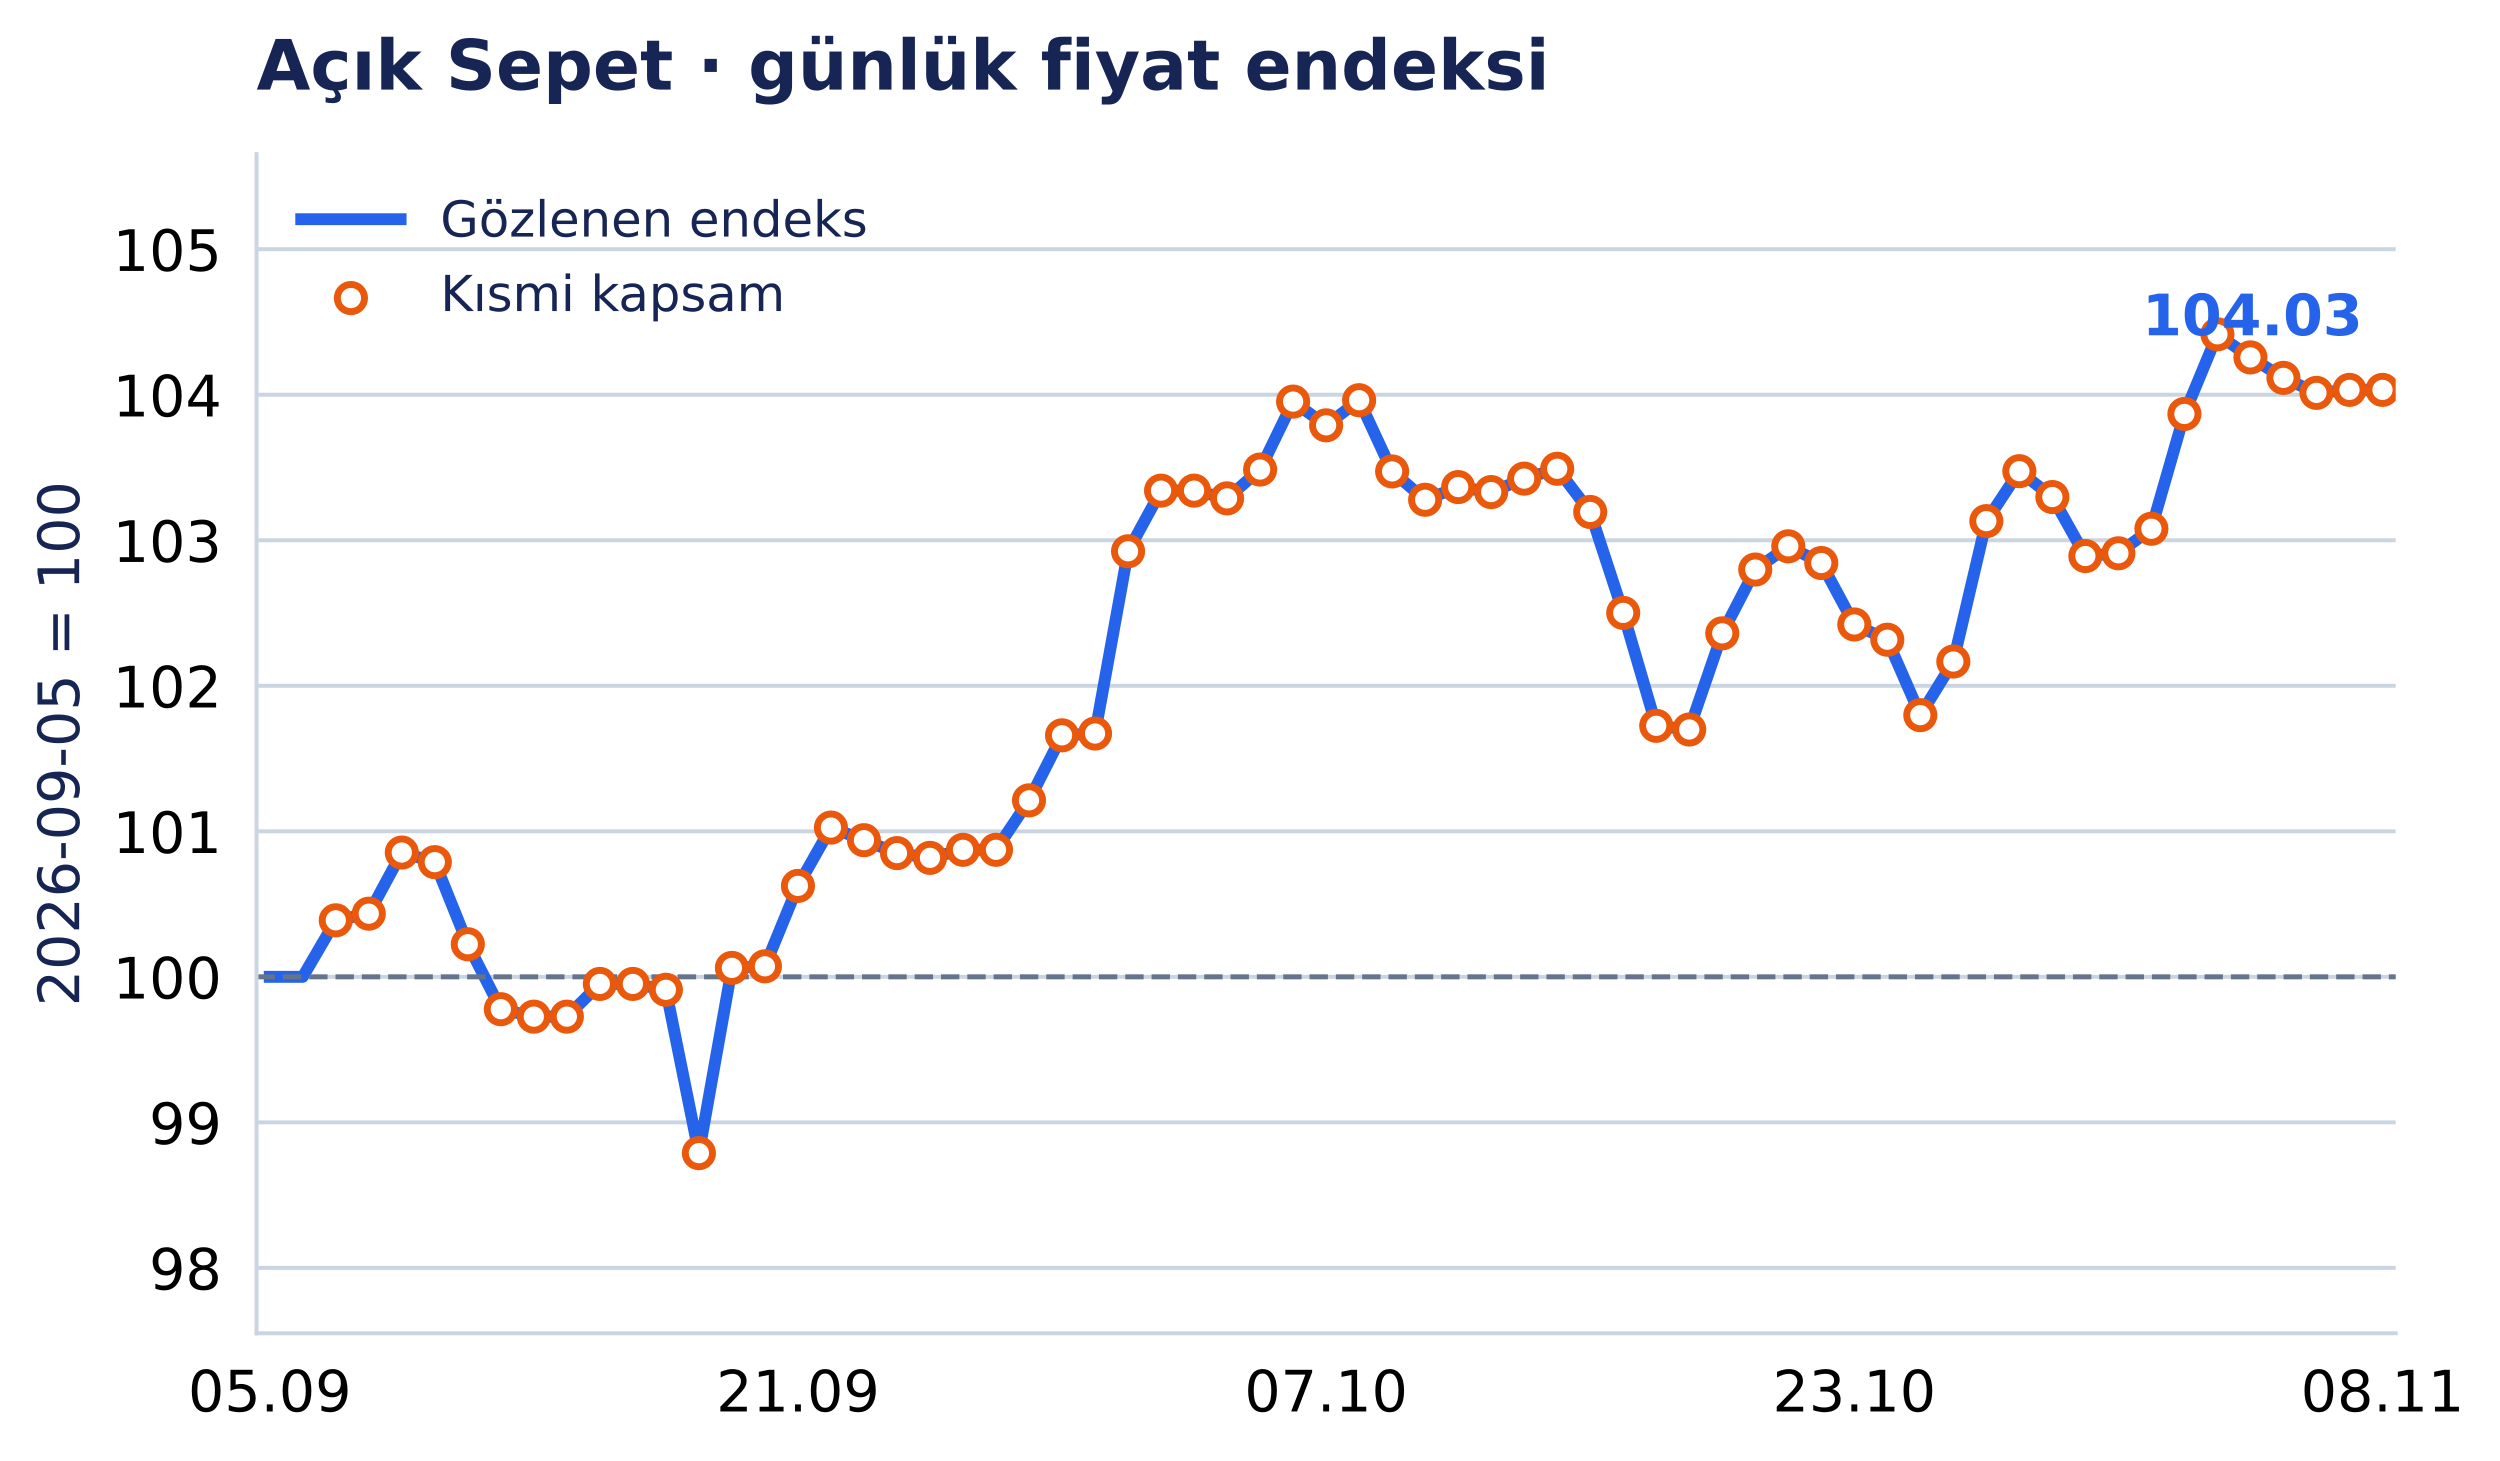
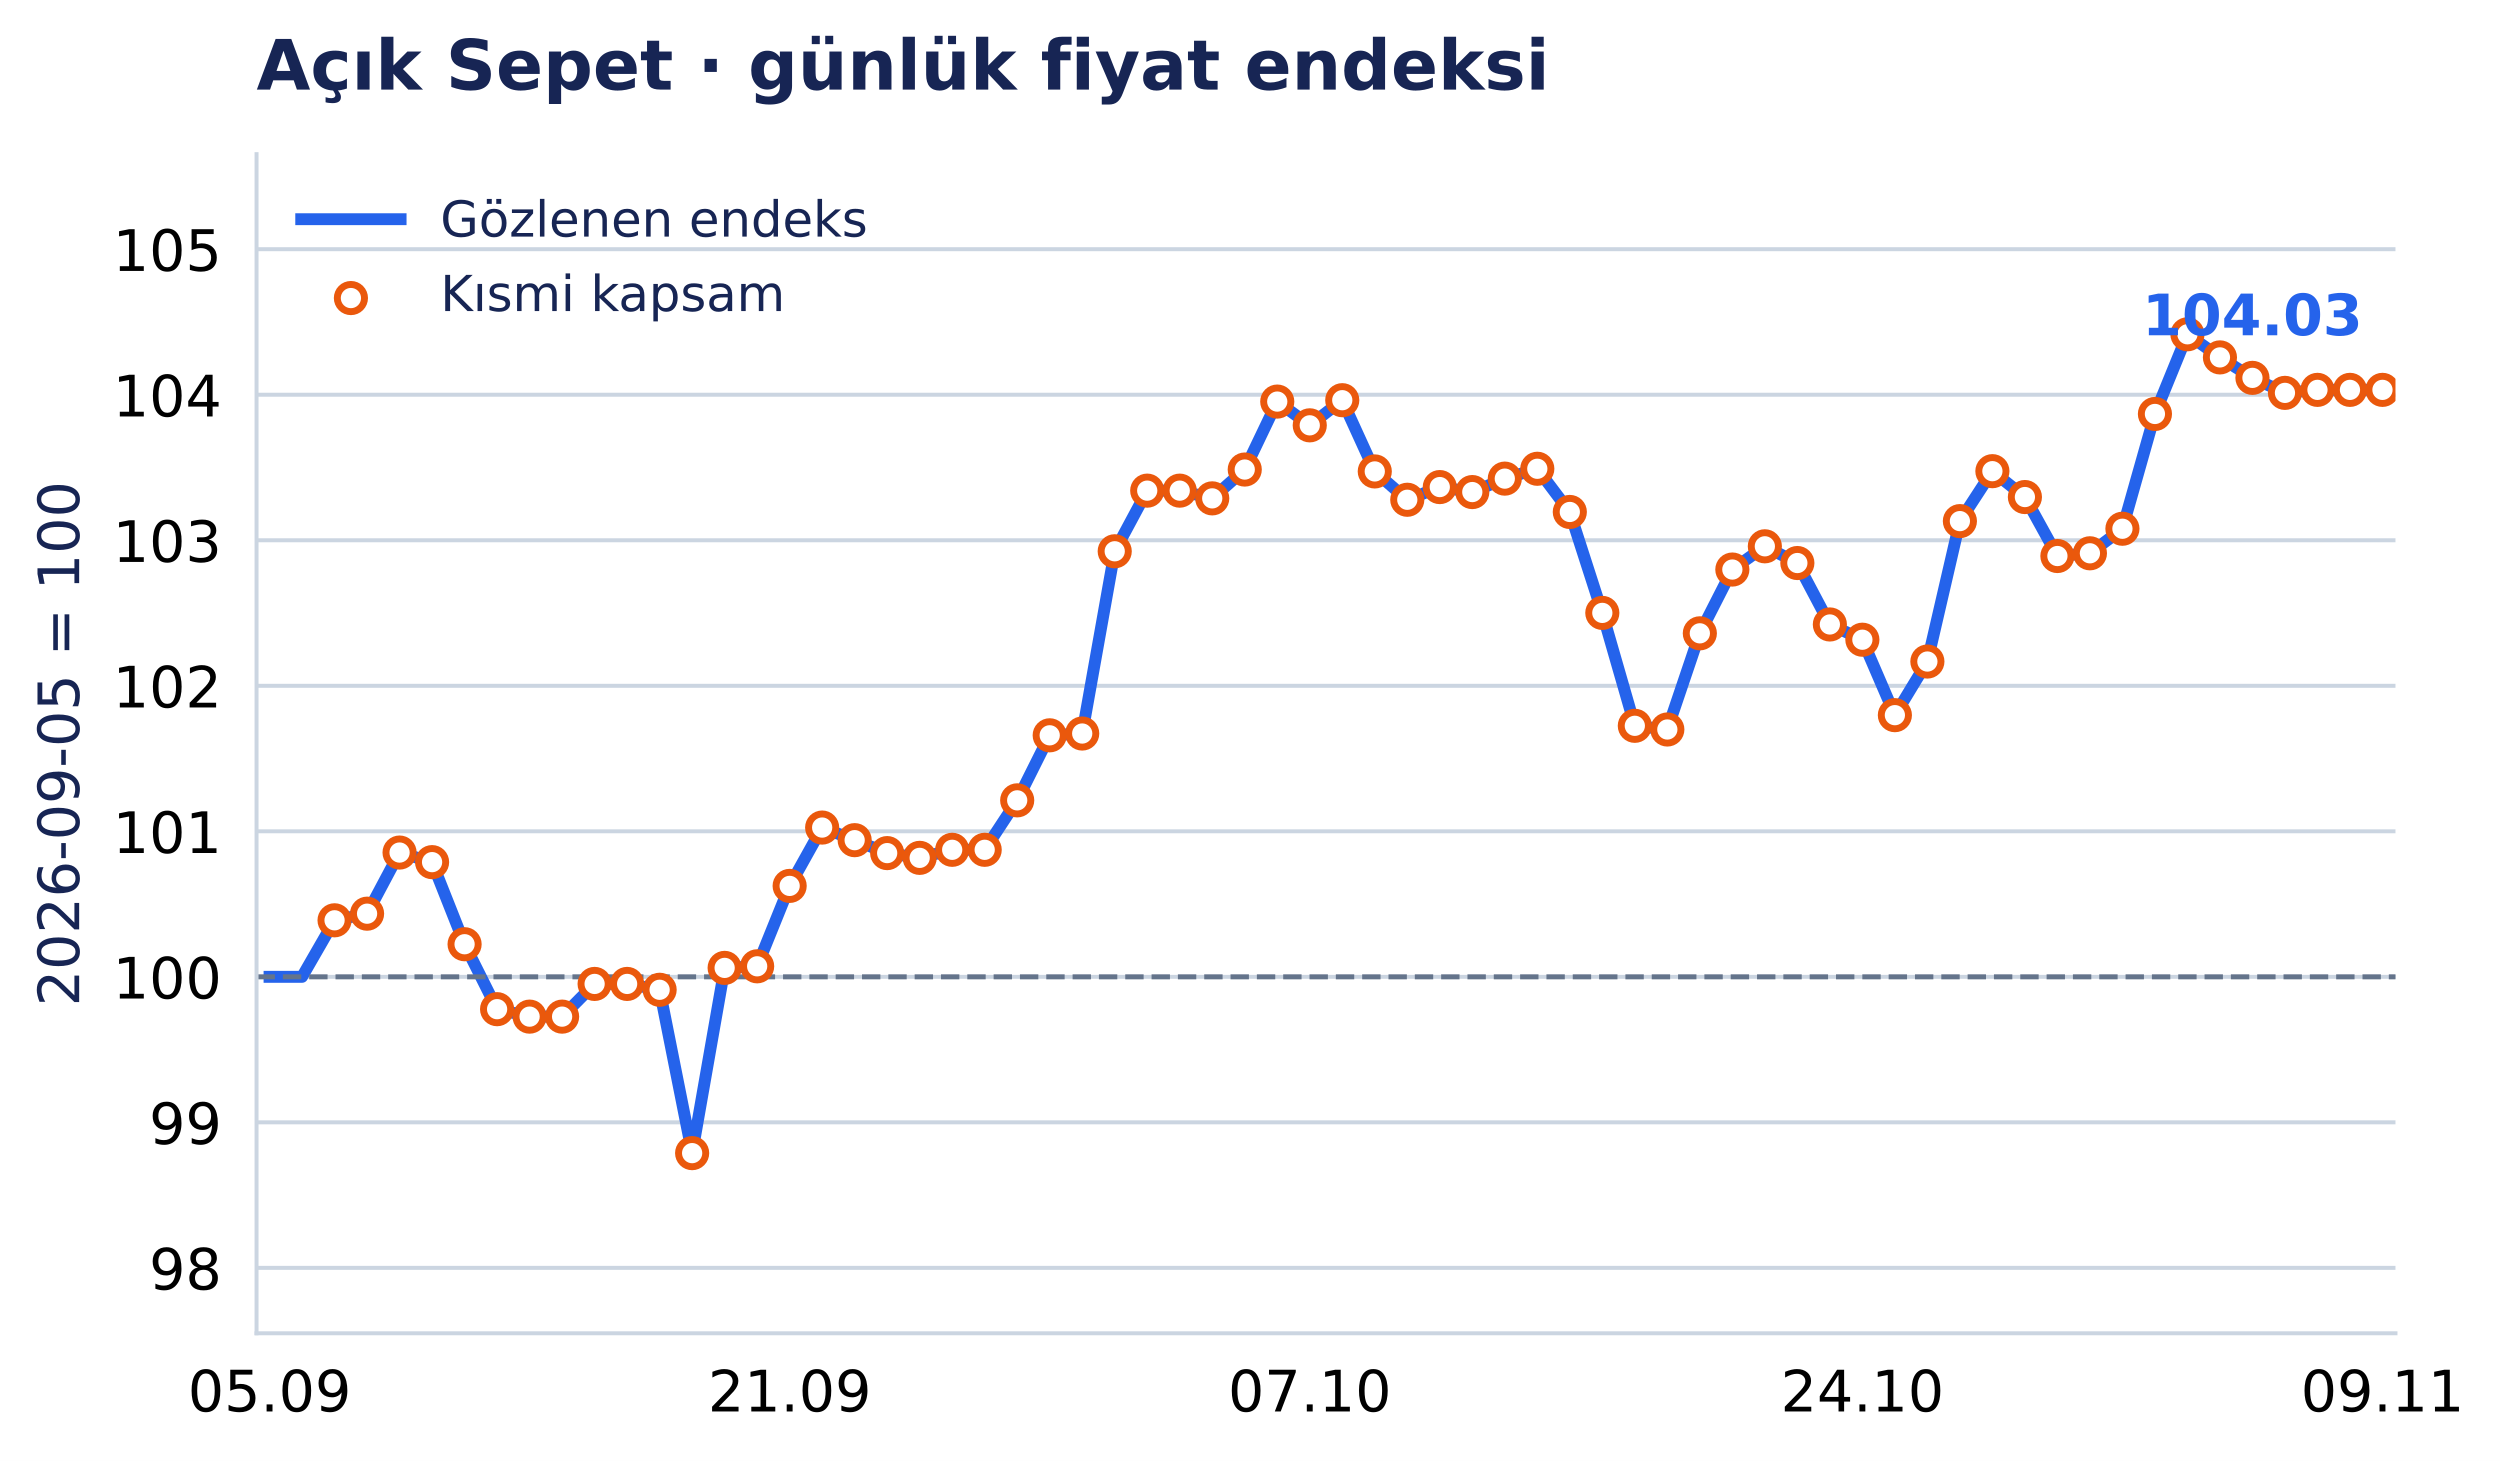
- <svg xmlns="http://www.w3.org/2000/svg" xmlns:xlink="http://www.w3.org/1999/xlink" width="503.333pt" height="294.135pt" viewBox="0 0 503.333 294.135" version="1.1">
+ <svg xmlns="http://www.w3.org/2000/svg" xmlns:xlink="http://www.w3.org/1999/xlink" width="503.336pt" height="294.135pt" viewBox="0 0 503.336 294.135" version="1.1">
  <defs>
    <style type="text/css">*{stroke-linejoin: round; stroke-linecap: butt}</style>
  </defs>
  <g id="figure_1">
    <g id="patch_1">
-       <path d="M 0 294.135 L 503.333 294.135 L 503.333 0 L 0 0 z " style="fill: #ffffff" />
+       <path d="M 0 294.135 L 503.336 294.135 L 503.336 0 L 0 0 z " style="fill: #ffffff" />
    </g>
    <g id="axes_1">
      <g id="patch_2">
-         <path d="M 51.651 268.435 L 482.331 268.435 L 482.331 31.035 L 51.651 31.035 z " style="fill: #ffffff" />
+         <path d="M 51.651 268.435 L 482.293 268.435 L 482.293 31.035 L 51.651 31.035 z " style="fill: #ffffff" />
      </g>
      <g id="matplotlib.axis_1">
        <g id="xtick_1">
          <g id="line2d_1" />
          <g id="text_1">
-             <text style="font-size: 11.5px; font-family: 'DejaVu Sans', 'Bitstream Vera Sans', 'Computer Modern Sans Serif', 'Lucida Grande', 'Verdana', 'Geneva', 'Lucid', 'Arial', 'Helvetica', 'Avant Garde', sans-serif; text-anchor: middle" x="54.309" y="284.172" transform="rotate(-0 54.30914 284.172)">05.09</text>
+             <text style="font-size: 11.5px; font-family: 'DejaVu Sans', 'Bitstream Vera Sans', 'Computer Modern Sans Serif', 'Lucida Grande', 'Verdana', 'Geneva', 'Lucid', 'Arial', 'Helvetica', 'Avant Garde', sans-serif; text-anchor: middle" x="54.269" y="284.172" transform="rotate(-0 54.26851 284.172)">05.09</text>
          </g>
        </g>
        <g id="xtick_2">
          <g id="line2d_2" />
          <g id="text_2">
-             <text style="font-size: 11.5px; font-family: 'DejaVu Sans', 'Bitstream Vera Sans', 'Computer Modern Sans Serif', 'Lucida Grande', 'Verdana', 'Geneva', 'Lucid', 'Arial', 'Helvetica', 'Avant Garde', sans-serif; text-anchor: middle" x="160.65" y="284.172" transform="rotate(-0 160.6499 284.172)">21.09</text>
+             <text style="font-size: 11.5px; font-family: 'DejaVu Sans', 'Bitstream Vera Sans', 'Computer Modern Sans Serif', 'Lucida Grande', 'Verdana', 'Geneva', 'Lucid', 'Arial', 'Helvetica', 'Avant Garde', sans-serif; text-anchor: middle" x="158.984" y="284.172" transform="rotate(-0 158.984 284.172)">21.09</text>
          </g>
        </g>
        <g id="xtick_3">
          <g id="line2d_3" />
          <g id="text_3">
-             <text style="font-size: 11.5px; font-family: 'DejaVu Sans', 'Bitstream Vera Sans', 'Computer Modern Sans Serif', 'Lucida Grande', 'Verdana', 'Geneva', 'Lucid', 'Arial', 'Helvetica', 'Avant Garde', sans-serif; text-anchor: middle" x="266.991" y="284.172" transform="rotate(-0 266.9906 284.172)">07.10</text>
+             <text style="font-size: 11.5px; font-family: 'DejaVu Sans', 'Bitstream Vera Sans', 'Computer Modern Sans Serif', 'Lucida Grande', 'Verdana', 'Geneva', 'Lucid', 'Arial', 'Helvetica', 'Avant Garde', sans-serif; text-anchor: middle" x="263.699" y="284.172" transform="rotate(-0 263.6994 284.172)">07.10</text>
          </g>
        </g>
        <g id="xtick_4">
          <g id="line2d_4" />
          <g id="text_4">
-             <text style="font-size: 11.5px; font-family: 'DejaVu Sans', 'Bitstream Vera Sans', 'Computer Modern Sans Serif', 'Lucida Grande', 'Verdana', 'Geneva', 'Lucid', 'Arial', 'Helvetica', 'Avant Garde', sans-serif; text-anchor: middle" x="373.331" y="284.172" transform="rotate(-0 373.3314 284.172)">23.10</text>
+             <text style="font-size: 11.5px; font-family: 'DejaVu Sans', 'Bitstream Vera Sans', 'Computer Modern Sans Serif', 'Lucida Grande', 'Verdana', 'Geneva', 'Lucid', 'Arial', 'Helvetica', 'Avant Garde', sans-serif; text-anchor: middle" x="374.96" y="284.172" transform="rotate(-0 374.9596 284.172)">24.10</text>
          </g>
        </g>
        <g id="xtick_5">
          <g id="line2d_5" />
          <g id="text_5">
-             <text style="font-size: 11.5px; font-family: 'DejaVu Sans', 'Bitstream Vera Sans', 'Computer Modern Sans Serif', 'Lucida Grande', 'Verdana', 'Geneva', 'Lucid', 'Arial', 'Helvetica', 'Avant Garde', sans-serif; text-anchor: middle" x="479.672" y="284.172" transform="rotate(-0 479.6721 284.172)">08.11</text>
+             <text style="font-size: 11.5px; font-family: 'DejaVu Sans', 'Bitstream Vera Sans', 'Computer Modern Sans Serif', 'Lucida Grande', 'Verdana', 'Geneva', 'Lucid', 'Arial', 'Helvetica', 'Avant Garde', sans-serif; text-anchor: middle" x="479.675" y="284.172" transform="rotate(-0 479.675 284.172)">09.11</text>
          </g>
        </g>
      </g>
      <g id="matplotlib.axis_2">
        <g id="ytick_1">
          <g id="line2d_6">
-             <path d="M 51.651 255.268 L 482.331 255.268 " clip-path="url(#p91325e4de2)" style="fill: none; stroke: #cbd5e1; stroke-width: 0.8; stroke-linecap: square" />
+             <path d="M 51.651 255.268 L 482.293 255.268 " clip-path="url(#p3b79446e79)" style="fill: none; stroke: #cbd5e1; stroke-width: 0.8; stroke-linecap: square" />
          </g>
          <g id="line2d_7" />
          <g id="text_6">
            <text style="font-size: 11.5px; font-family: 'DejaVu Sans', 'Bitstream Vera Sans', 'Computer Modern Sans Serif', 'Lucida Grande', 'Verdana', 'Geneva', 'Lucid', 'Arial', 'Helvetica', 'Avant Garde', sans-serif; text-anchor: end" x="44.651" y="259.636" transform="rotate(-0 44.65062 259.6364)">98</text>
          </g>
        </g>
        <g id="ytick_2">
          <g id="line2d_8">
-             <path d="M 51.651 225.968 L 482.331 225.968 " clip-path="url(#p91325e4de2)" style="fill: none; stroke: #cbd5e1; stroke-width: 0.8; stroke-linecap: square" />
+             <path d="M 51.651 225.968 L 482.293 225.968 " clip-path="url(#p3b79446e79)" style="fill: none; stroke: #cbd5e1; stroke-width: 0.8; stroke-linecap: square" />
          </g>
          <g id="line2d_9" />
          <g id="text_7">
            <text style="font-size: 11.5px; font-family: 'DejaVu Sans', 'Bitstream Vera Sans', 'Computer Modern Sans Serif', 'Lucida Grande', 'Verdana', 'Geneva', 'Lucid', 'Arial', 'Helvetica', 'Avant Garde', sans-serif; text-anchor: end" x="44.651" y="230.337" transform="rotate(-0 44.65062 230.3371)">99</text>
          </g>
        </g>
        <g id="ytick_3">
          <g id="line2d_10">
-             <path d="M 51.651 196.669 L 482.331 196.669 " clip-path="url(#p91325e4de2)" style="fill: none; stroke: #cbd5e1; stroke-width: 0.8; stroke-linecap: square" />
+             <path d="M 51.651 196.669 L 482.293 196.669 " clip-path="url(#p3b79446e79)" style="fill: none; stroke: #cbd5e1; stroke-width: 0.8; stroke-linecap: square" />
          </g>
          <g id="line2d_11" />
          <g id="text_8">
            <text style="font-size: 11.5px; font-family: 'DejaVu Sans', 'Bitstream Vera Sans', 'Computer Modern Sans Serif', 'Lucida Grande', 'Verdana', 'Geneva', 'Lucid', 'Arial', 'Helvetica', 'Avant Garde', sans-serif; text-anchor: end" x="44.651" y="201.038" transform="rotate(-0 44.65062 201.0378)">100</text>
          </g>
        </g>
        <g id="ytick_4">
          <g id="line2d_12">
-             <path d="M 51.651 167.37 L 482.331 167.37 " clip-path="url(#p91325e4de2)" style="fill: none; stroke: #cbd5e1; stroke-width: 0.8; stroke-linecap: square" />
+             <path d="M 51.651 167.37 L 482.293 167.37 " clip-path="url(#p3b79446e79)" style="fill: none; stroke: #cbd5e1; stroke-width: 0.8; stroke-linecap: square" />
          </g>
          <g id="line2d_13" />
          <g id="text_9">
            <text style="font-size: 11.5px; font-family: 'DejaVu Sans', 'Bitstream Vera Sans', 'Computer Modern Sans Serif', 'Lucida Grande', 'Verdana', 'Geneva', 'Lucid', 'Arial', 'Helvetica', 'Avant Garde', sans-serif; text-anchor: end" x="44.651" y="171.739" transform="rotate(-0 44.65062 171.7386)">101</text>
          </g>
        </g>
        <g id="ytick_5">
          <g id="line2d_14">
-             <path d="M 51.651 138.071 L 482.331 138.071 " clip-path="url(#p91325e4de2)" style="fill: none; stroke: #cbd5e1; stroke-width: 0.8; stroke-linecap: square" />
+             <path d="M 51.651 138.071 L 482.293 138.071 " clip-path="url(#p3b79446e79)" style="fill: none; stroke: #cbd5e1; stroke-width: 0.8; stroke-linecap: square" />
          </g>
          <g id="line2d_15" />
          <g id="text_10">
            <text style="font-size: 11.5px; font-family: 'DejaVu Sans', 'Bitstream Vera Sans', 'Computer Modern Sans Serif', 'Lucida Grande', 'Verdana', 'Geneva', 'Lucid', 'Arial', 'Helvetica', 'Avant Garde', sans-serif; text-anchor: end" x="44.651" y="142.439" transform="rotate(-0 44.65062 142.4393)">102</text>
          </g>
        </g>
        <g id="ytick_6">
          <g id="line2d_16">
-             <path d="M 51.651 108.771 L 482.331 108.771 " clip-path="url(#p91325e4de2)" style="fill: none; stroke: #cbd5e1; stroke-width: 0.8; stroke-linecap: square" />
+             <path d="M 51.651 108.771 L 482.293 108.771 " clip-path="url(#p3b79446e79)" style="fill: none; stroke: #cbd5e1; stroke-width: 0.8; stroke-linecap: square" />
          </g>
          <g id="line2d_17" />
          <g id="text_11">
            <text style="font-size: 11.5px; font-family: 'DejaVu Sans', 'Bitstream Vera Sans', 'Computer Modern Sans Serif', 'Lucida Grande', 'Verdana', 'Geneva', 'Lucid', 'Arial', 'Helvetica', 'Avant Garde', sans-serif; text-anchor: end" x="44.651" y="113.14" transform="rotate(-0 44.65062 113.14)">103</text>
          </g>
        </g>
        <g id="ytick_7">
          <g id="line2d_18">
-             <path d="M 51.651 79.472 L 482.331 79.472 " clip-path="url(#p91325e4de2)" style="fill: none; stroke: #cbd5e1; stroke-width: 0.8; stroke-linecap: square" />
+             <path d="M 51.651 79.472 L 482.293 79.472 " clip-path="url(#p3b79446e79)" style="fill: none; stroke: #cbd5e1; stroke-width: 0.8; stroke-linecap: square" />
          </g>
          <g id="line2d_19" />
          <g id="text_12">
            <text style="font-size: 11.5px; font-family: 'DejaVu Sans', 'Bitstream Vera Sans', 'Computer Modern Sans Serif', 'Lucida Grande', 'Verdana', 'Geneva', 'Lucid', 'Arial', 'Helvetica', 'Avant Garde', sans-serif; text-anchor: end" x="44.651" y="83.841" transform="rotate(-0 44.65062 83.84077)">104</text>
          </g>
        </g>
        <g id="ytick_8">
          <g id="line2d_20">
-             <path d="M 51.651 50.173 L 482.331 50.173 " clip-path="url(#p91325e4de2)" style="fill: none; stroke: #cbd5e1; stroke-width: 0.8; stroke-linecap: square" />
+             <path d="M 51.651 50.173 L 482.293 50.173 " clip-path="url(#p3b79446e79)" style="fill: none; stroke: #cbd5e1; stroke-width: 0.8; stroke-linecap: square" />
          </g>
          <g id="line2d_21" />
          <g id="text_13">
            <text style="font-size: 11.5px; font-family: 'DejaVu Sans', 'Bitstream Vera Sans', 'Computer Modern Sans Serif', 'Lucida Grande', 'Verdana', 'Geneva', 'Lucid', 'Arial', 'Helvetica', 'Avant Garde', sans-serif; text-anchor: end" x="44.651" y="54.542" transform="rotate(-0 44.65062 54.5415)">105</text>
          </g>
        </g>
        <g id="text_14">
          <text style="font-size: 11.5px; font-family: 'DejaVu Sans', 'Bitstream Vera Sans', 'Computer Modern Sans Serif', 'Lucida Grande', 'Verdana', 'Geneva', 'Lucid', 'Arial', 'Helvetica', 'Avant Garde', sans-serif; text-anchor: middle; fill: #172554" x="15.937" y="149.735" transform="rotate(-90 15.93731 149.7347)">2026-09-05 = 100</text>
        </g>
      </g>
      <g id="line2d_22">
-         <path d="M 54.309 196.669 L 60.955 196.669 L 67.602 185.289 L 74.248 183.956 L 80.894 171.648 L 87.541 173.578 L 94.187 190.106 L 100.833 203.182 L 107.48 204.683 L 114.126 204.683 L 120.772 198.099 L 127.418 198.099 L 134.065 199.277 L 140.711 232.165 L 147.357 194.87 L 154.004 194.551 L 160.65 178.363 L 167.296 166.617 L 173.942 169.154 L 180.589 171.759 L 187.235 172.717 L 193.881 171.094 L 200.528 171.094 L 207.174 161.138 L 213.82 148.044 L 220.467 147.684 L 227.113 110.992 L 233.759 98.783 L 240.405 98.783 L 247.052 100.339 L 253.698 94.535 L 260.344 80.852 L 266.991 85.634 L 273.637 80.574 L 280.283 94.916 L 286.93 100.62 L 293.576 98.065 L 300.222 99.07 L 306.868 96.363 L 313.515 94.38 L 320.161 103.076 L 326.807 123.398 L 333.454 146.131 L 340.1 146.872 L 346.746 127.511 L 353.392 114.669 L 360.039 109.99 L 366.685 113.357 L 373.331 125.727 L 379.978 128.797 L 386.624 143.986 L 393.27 133.189 L 399.917 104.919 L 406.563 94.863 L 413.209 100.072 L 419.855 111.947 L 426.502 111.397 L 433.148 106.454 L 439.794 83.345 L 446.441 67.304 L 453.087 71.957 L 459.733 76.079 L 466.38 79.1 L 473.026 78.494 L 479.672 78.494 " clip-path="url(#p91325e4de2)" style="fill: none; stroke: #2563eb; stroke-width: 2.4; stroke-linecap: square" />
+         <path d="M 54.269 196.669 L 60.813 196.669 L 67.358 185.289 L 73.903 183.956 L 80.447 171.648 L 86.992 173.578 L 93.537 190.106 L 100.082 203.182 L 106.626 204.683 L 113.171 204.683 L 119.716 198.099 L 126.26 198.099 L 132.805 199.277 L 139.35 232.165 L 145.895 194.87 L 152.439 194.551 L 158.984 178.363 L 165.529 166.617 L 172.073 169.154 L 178.618 171.759 L 185.163 172.717 L 191.708 171.094 L 198.252 171.094 L 204.797 161.138 L 211.342 148.044 L 217.886 147.684 L 224.431 110.992 L 230.976 98.783 L 237.521 98.783 L 244.065 100.339 L 250.61 94.535 L 257.155 80.852 L 263.699 85.634 L 270.244 80.574 L 276.789 94.916 L 283.334 100.62 L 289.878 98.065 L 296.423 99.07 L 302.968 96.363 L 309.512 94.38 L 316.057 103.076 L 322.602 123.398 L 329.147 146.131 L 335.691 146.872 L 342.236 127.511 L 348.781 114.669 L 355.325 109.99 L 361.87 113.357 L 368.415 125.727 L 374.96 128.797 L 381.504 143.986 L 388.049 133.189 L 394.594 104.919 L 401.138 94.863 L 407.683 100.072 L 414.228 111.947 L 420.773 111.397 L 427.317 106.454 L 433.862 83.345 L 440.407 67.304 L 446.951 71.957 L 453.496 76.079 L 460.041 79.1 L 466.586 78.494 L 473.13 78.494 L 479.675 78.494 " clip-path="url(#p3b79446e79)" style="fill: none; stroke: #2563eb; stroke-width: 2.4; stroke-linecap: square" />
      </g>
      <g id="line2d_23">
-         <path d="M 51.651 196.669 L 482.331 196.669 " clip-path="url(#p91325e4de2)" style="fill: none; stroke-dasharray: 3.7,1.6; stroke-dashoffset: 0; stroke: #64748b" />
+         <path d="M 51.651 196.669 L 482.293 196.669 " clip-path="url(#p3b79446e79)" style="fill: none; stroke-dasharray: 3.7,1.6; stroke-dashoffset: 0; stroke: #64748b" />
      </g>
      <g id="patch_3">
        <path d="M 51.651 268.435 L 51.651 31.035 " style="fill: none; stroke: #cbd5e1; stroke-width: 0.8; stroke-linejoin: miter; stroke-linecap: square" />
      </g>
      <g id="patch_4">
-         <path d="M 51.651 268.435 L 482.331 268.435 " style="fill: none; stroke: #cbd5e1; stroke-width: 0.8; stroke-linejoin: miter; stroke-linecap: square" />
+         <path d="M 51.651 268.435 L 482.293 268.435 " style="fill: none; stroke: #cbd5e1; stroke-width: 0.8; stroke-linejoin: miter; stroke-linecap: square" />
      </g>
      <g id="PathCollection_1">
        <defs>
          <path id="m3957c04aab" d="M 0 2.739 C 0.726 2.739 1.423 2.45 1.936 1.936 C 2.45 1.423 2.739 0.726 2.739 0 C 2.739 -0.726 2.45 -1.423 1.936 -1.936 C 1.423 -2.45 0.726 -2.739 0 -2.739 C -0.726 -2.739 -1.423 -2.45 -1.936 -1.936 C -2.45 -1.423 -2.739 -0.726 -2.739 0 C -2.739 0.726 -2.45 1.423 -1.936 1.936 C -1.423 2.45 -0.726 2.739 0 2.739 z " style="stroke: #ea580c; stroke-width: 1.4" />
        </defs>
-         <g clip-path="url(#p91325e4de2)">
-           <use xlink:href="#m3957c04aab" x="67.602" y="185.289" style="fill: #ffffff; stroke: #ea580c; stroke-width: 1.4" />
-           <use xlink:href="#m3957c04aab" x="74.248" y="183.956" style="fill: #ffffff; stroke: #ea580c; stroke-width: 1.4" />
-           <use xlink:href="#m3957c04aab" x="80.894" y="171.648" style="fill: #ffffff; stroke: #ea580c; stroke-width: 1.4" />
-           <use xlink:href="#m3957c04aab" x="87.541" y="173.578" style="fill: #ffffff; stroke: #ea580c; stroke-width: 1.4" />
-           <use xlink:href="#m3957c04aab" x="94.187" y="190.106" style="fill: #ffffff; stroke: #ea580c; stroke-width: 1.4" />
-           <use xlink:href="#m3957c04aab" x="100.833" y="203.182" style="fill: #ffffff; stroke: #ea580c; stroke-width: 1.4" />
-           <use xlink:href="#m3957c04aab" x="107.48" y="204.683" style="fill: #ffffff; stroke: #ea580c; stroke-width: 1.4" />
-           <use xlink:href="#m3957c04aab" x="114.126" y="204.683" style="fill: #ffffff; stroke: #ea580c; stroke-width: 1.4" />
-           <use xlink:href="#m3957c04aab" x="120.772" y="198.099" style="fill: #ffffff; stroke: #ea580c; stroke-width: 1.4" />
-           <use xlink:href="#m3957c04aab" x="127.418" y="198.099" style="fill: #ffffff; stroke: #ea580c; stroke-width: 1.4" />
-           <use xlink:href="#m3957c04aab" x="134.065" y="199.277" style="fill: #ffffff; stroke: #ea580c; stroke-width: 1.4" />
-           <use xlink:href="#m3957c04aab" x="140.711" y="232.165" style="fill: #ffffff; stroke: #ea580c; stroke-width: 1.4" />
-           <use xlink:href="#m3957c04aab" x="147.357" y="194.87" style="fill: #ffffff; stroke: #ea580c; stroke-width: 1.4" />
-           <use xlink:href="#m3957c04aab" x="154.004" y="194.551" style="fill: #ffffff; stroke: #ea580c; stroke-width: 1.4" />
-           <use xlink:href="#m3957c04aab" x="160.65" y="178.363" style="fill: #ffffff; stroke: #ea580c; stroke-width: 1.4" />
-           <use xlink:href="#m3957c04aab" x="167.296" y="166.617" style="fill: #ffffff; stroke: #ea580c; stroke-width: 1.4" />
-           <use xlink:href="#m3957c04aab" x="173.942" y="169.154" style="fill: #ffffff; stroke: #ea580c; stroke-width: 1.4" />
-           <use xlink:href="#m3957c04aab" x="180.589" y="171.759" style="fill: #ffffff; stroke: #ea580c; stroke-width: 1.4" />
-           <use xlink:href="#m3957c04aab" x="187.235" y="172.717" style="fill: #ffffff; stroke: #ea580c; stroke-width: 1.4" />
-           <use xlink:href="#m3957c04aab" x="193.881" y="171.094" style="fill: #ffffff; stroke: #ea580c; stroke-width: 1.4" />
-           <use xlink:href="#m3957c04aab" x="200.528" y="171.094" style="fill: #ffffff; stroke: #ea580c; stroke-width: 1.4" />
-           <use xlink:href="#m3957c04aab" x="207.174" y="161.138" style="fill: #ffffff; stroke: #ea580c; stroke-width: 1.4" />
-           <use xlink:href="#m3957c04aab" x="213.82" y="148.044" style="fill: #ffffff; stroke: #ea580c; stroke-width: 1.4" />
-           <use xlink:href="#m3957c04aab" x="220.467" y="147.684" style="fill: #ffffff; stroke: #ea580c; stroke-width: 1.4" />
-           <use xlink:href="#m3957c04aab" x="227.113" y="110.992" style="fill: #ffffff; stroke: #ea580c; stroke-width: 1.4" />
-           <use xlink:href="#m3957c04aab" x="233.759" y="98.783" style="fill: #ffffff; stroke: #ea580c; stroke-width: 1.4" />
-           <use xlink:href="#m3957c04aab" x="240.405" y="98.783" style="fill: #ffffff; stroke: #ea580c; stroke-width: 1.4" />
-           <use xlink:href="#m3957c04aab" x="247.052" y="100.339" style="fill: #ffffff; stroke: #ea580c; stroke-width: 1.4" />
-           <use xlink:href="#m3957c04aab" x="253.698" y="94.535" style="fill: #ffffff; stroke: #ea580c; stroke-width: 1.4" />
-           <use xlink:href="#m3957c04aab" x="260.344" y="80.852" style="fill: #ffffff; stroke: #ea580c; stroke-width: 1.4" />
-           <use xlink:href="#m3957c04aab" x="266.991" y="85.634" style="fill: #ffffff; stroke: #ea580c; stroke-width: 1.4" />
-           <use xlink:href="#m3957c04aab" x="273.637" y="80.574" style="fill: #ffffff; stroke: #ea580c; stroke-width: 1.4" />
-           <use xlink:href="#m3957c04aab" x="280.283" y="94.916" style="fill: #ffffff; stroke: #ea580c; stroke-width: 1.4" />
-           <use xlink:href="#m3957c04aab" x="286.93" y="100.62" style="fill: #ffffff; stroke: #ea580c; stroke-width: 1.4" />
-           <use xlink:href="#m3957c04aab" x="293.576" y="98.065" style="fill: #ffffff; stroke: #ea580c; stroke-width: 1.4" />
-           <use xlink:href="#m3957c04aab" x="300.222" y="99.07" style="fill: #ffffff; stroke: #ea580c; stroke-width: 1.4" />
-           <use xlink:href="#m3957c04aab" x="306.868" y="96.363" style="fill: #ffffff; stroke: #ea580c; stroke-width: 1.4" />
-           <use xlink:href="#m3957c04aab" x="313.515" y="94.38" style="fill: #ffffff; stroke: #ea580c; stroke-width: 1.4" />
-           <use xlink:href="#m3957c04aab" x="320.161" y="103.076" style="fill: #ffffff; stroke: #ea580c; stroke-width: 1.4" />
-           <use xlink:href="#m3957c04aab" x="326.807" y="123.398" style="fill: #ffffff; stroke: #ea580c; stroke-width: 1.4" />
-           <use xlink:href="#m3957c04aab" x="333.454" y="146.131" style="fill: #ffffff; stroke: #ea580c; stroke-width: 1.4" />
-           <use xlink:href="#m3957c04aab" x="340.1" y="146.872" style="fill: #ffffff; stroke: #ea580c; stroke-width: 1.4" />
-           <use xlink:href="#m3957c04aab" x="346.746" y="127.511" style="fill: #ffffff; stroke: #ea580c; stroke-width: 1.4" />
-           <use xlink:href="#m3957c04aab" x="353.392" y="114.669" style="fill: #ffffff; stroke: #ea580c; stroke-width: 1.4" />
-           <use xlink:href="#m3957c04aab" x="360.039" y="109.99" style="fill: #ffffff; stroke: #ea580c; stroke-width: 1.4" />
-           <use xlink:href="#m3957c04aab" x="366.685" y="113.357" style="fill: #ffffff; stroke: #ea580c; stroke-width: 1.4" />
-           <use xlink:href="#m3957c04aab" x="373.331" y="125.727" style="fill: #ffffff; stroke: #ea580c; stroke-width: 1.4" />
-           <use xlink:href="#m3957c04aab" x="379.978" y="128.797" style="fill: #ffffff; stroke: #ea580c; stroke-width: 1.4" />
-           <use xlink:href="#m3957c04aab" x="386.624" y="143.986" style="fill: #ffffff; stroke: #ea580c; stroke-width: 1.4" />
-           <use xlink:href="#m3957c04aab" x="393.27" y="133.189" style="fill: #ffffff; stroke: #ea580c; stroke-width: 1.4" />
-           <use xlink:href="#m3957c04aab" x="399.917" y="104.919" style="fill: #ffffff; stroke: #ea580c; stroke-width: 1.4" />
-           <use xlink:href="#m3957c04aab" x="406.563" y="94.863" style="fill: #ffffff; stroke: #ea580c; stroke-width: 1.4" />
-           <use xlink:href="#m3957c04aab" x="413.209" y="100.072" style="fill: #ffffff; stroke: #ea580c; stroke-width: 1.4" />
-           <use xlink:href="#m3957c04aab" x="419.855" y="111.947" style="fill: #ffffff; stroke: #ea580c; stroke-width: 1.4" />
-           <use xlink:href="#m3957c04aab" x="426.502" y="111.397" style="fill: #ffffff; stroke: #ea580c; stroke-width: 1.4" />
-           <use xlink:href="#m3957c04aab" x="433.148" y="106.454" style="fill: #ffffff; stroke: #ea580c; stroke-width: 1.4" />
-           <use xlink:href="#m3957c04aab" x="439.794" y="83.345" style="fill: #ffffff; stroke: #ea580c; stroke-width: 1.4" />
-           <use xlink:href="#m3957c04aab" x="446.441" y="67.304" style="fill: #ffffff; stroke: #ea580c; stroke-width: 1.4" />
-           <use xlink:href="#m3957c04aab" x="453.087" y="71.957" style="fill: #ffffff; stroke: #ea580c; stroke-width: 1.4" />
-           <use xlink:href="#m3957c04aab" x="459.733" y="76.079" style="fill: #ffffff; stroke: #ea580c; stroke-width: 1.4" />
-           <use xlink:href="#m3957c04aab" x="466.38" y="79.1" style="fill: #ffffff; stroke: #ea580c; stroke-width: 1.4" />
-           <use xlink:href="#m3957c04aab" x="473.026" y="78.494" style="fill: #ffffff; stroke: #ea580c; stroke-width: 1.4" />
-           <use xlink:href="#m3957c04aab" x="479.672" y="78.494" style="fill: #ffffff; stroke: #ea580c; stroke-width: 1.4" />
+         <g clip-path="url(#p3b79446e79)">
+           <use xlink:href="#m3957c04aab" x="67.358" y="185.289" style="fill: #ffffff; stroke: #ea580c; stroke-width: 1.4" />
+           <use xlink:href="#m3957c04aab" x="73.903" y="183.956" style="fill: #ffffff; stroke: #ea580c; stroke-width: 1.4" />
+           <use xlink:href="#m3957c04aab" x="80.447" y="171.648" style="fill: #ffffff; stroke: #ea580c; stroke-width: 1.4" />
+           <use xlink:href="#m3957c04aab" x="86.992" y="173.578" style="fill: #ffffff; stroke: #ea580c; stroke-width: 1.4" />
+           <use xlink:href="#m3957c04aab" x="93.537" y="190.106" style="fill: #ffffff; stroke: #ea580c; stroke-width: 1.4" />
+           <use xlink:href="#m3957c04aab" x="100.082" y="203.182" style="fill: #ffffff; stroke: #ea580c; stroke-width: 1.4" />
+           <use xlink:href="#m3957c04aab" x="106.626" y="204.683" style="fill: #ffffff; stroke: #ea580c; stroke-width: 1.4" />
+           <use xlink:href="#m3957c04aab" x="113.171" y="204.683" style="fill: #ffffff; stroke: #ea580c; stroke-width: 1.4" />
+           <use xlink:href="#m3957c04aab" x="119.716" y="198.099" style="fill: #ffffff; stroke: #ea580c; stroke-width: 1.4" />
+           <use xlink:href="#m3957c04aab" x="126.26" y="198.099" style="fill: #ffffff; stroke: #ea580c; stroke-width: 1.4" />
+           <use xlink:href="#m3957c04aab" x="132.805" y="199.277" style="fill: #ffffff; stroke: #ea580c; stroke-width: 1.4" />
+           <use xlink:href="#m3957c04aab" x="139.35" y="232.165" style="fill: #ffffff; stroke: #ea580c; stroke-width: 1.4" />
+           <use xlink:href="#m3957c04aab" x="145.895" y="194.87" style="fill: #ffffff; stroke: #ea580c; stroke-width: 1.4" />
+           <use xlink:href="#m3957c04aab" x="152.439" y="194.551" style="fill: #ffffff; stroke: #ea580c; stroke-width: 1.4" />
+           <use xlink:href="#m3957c04aab" x="158.984" y="178.363" style="fill: #ffffff; stroke: #ea580c; stroke-width: 1.4" />
+           <use xlink:href="#m3957c04aab" x="165.529" y="166.617" style="fill: #ffffff; stroke: #ea580c; stroke-width: 1.4" />
+           <use xlink:href="#m3957c04aab" x="172.073" y="169.154" style="fill: #ffffff; stroke: #ea580c; stroke-width: 1.4" />
+           <use xlink:href="#m3957c04aab" x="178.618" y="171.759" style="fill: #ffffff; stroke: #ea580c; stroke-width: 1.4" />
+           <use xlink:href="#m3957c04aab" x="185.163" y="172.717" style="fill: #ffffff; stroke: #ea580c; stroke-width: 1.4" />
+           <use xlink:href="#m3957c04aab" x="191.708" y="171.094" style="fill: #ffffff; stroke: #ea580c; stroke-width: 1.4" />
+           <use xlink:href="#m3957c04aab" x="198.252" y="171.094" style="fill: #ffffff; stroke: #ea580c; stroke-width: 1.4" />
+           <use xlink:href="#m3957c04aab" x="204.797" y="161.138" style="fill: #ffffff; stroke: #ea580c; stroke-width: 1.4" />
+           <use xlink:href="#m3957c04aab" x="211.342" y="148.044" style="fill: #ffffff; stroke: #ea580c; stroke-width: 1.4" />
+           <use xlink:href="#m3957c04aab" x="217.886" y="147.684" style="fill: #ffffff; stroke: #ea580c; stroke-width: 1.4" />
+           <use xlink:href="#m3957c04aab" x="224.431" y="110.992" style="fill: #ffffff; stroke: #ea580c; stroke-width: 1.4" />
+           <use xlink:href="#m3957c04aab" x="230.976" y="98.783" style="fill: #ffffff; stroke: #ea580c; stroke-width: 1.4" />
+           <use xlink:href="#m3957c04aab" x="237.521" y="98.783" style="fill: #ffffff; stroke: #ea580c; stroke-width: 1.4" />
+           <use xlink:href="#m3957c04aab" x="244.065" y="100.339" style="fill: #ffffff; stroke: #ea580c; stroke-width: 1.4" />
+           <use xlink:href="#m3957c04aab" x="250.61" y="94.535" style="fill: #ffffff; stroke: #ea580c; stroke-width: 1.4" />
+           <use xlink:href="#m3957c04aab" x="257.155" y="80.852" style="fill: #ffffff; stroke: #ea580c; stroke-width: 1.4" />
+           <use xlink:href="#m3957c04aab" x="263.699" y="85.634" style="fill: #ffffff; stroke: #ea580c; stroke-width: 1.4" />
+           <use xlink:href="#m3957c04aab" x="270.244" y="80.574" style="fill: #ffffff; stroke: #ea580c; stroke-width: 1.4" />
+           <use xlink:href="#m3957c04aab" x="276.789" y="94.916" style="fill: #ffffff; stroke: #ea580c; stroke-width: 1.4" />
+           <use xlink:href="#m3957c04aab" x="283.334" y="100.62" style="fill: #ffffff; stroke: #ea580c; stroke-width: 1.4" />
+           <use xlink:href="#m3957c04aab" x="289.878" y="98.065" style="fill: #ffffff; stroke: #ea580c; stroke-width: 1.4" />
+           <use xlink:href="#m3957c04aab" x="296.423" y="99.07" style="fill: #ffffff; stroke: #ea580c; stroke-width: 1.4" />
+           <use xlink:href="#m3957c04aab" x="302.968" y="96.363" style="fill: #ffffff; stroke: #ea580c; stroke-width: 1.4" />
+           <use xlink:href="#m3957c04aab" x="309.512" y="94.38" style="fill: #ffffff; stroke: #ea580c; stroke-width: 1.4" />
+           <use xlink:href="#m3957c04aab" x="316.057" y="103.076" style="fill: #ffffff; stroke: #ea580c; stroke-width: 1.4" />
+           <use xlink:href="#m3957c04aab" x="322.602" y="123.398" style="fill: #ffffff; stroke: #ea580c; stroke-width: 1.4" />
+           <use xlink:href="#m3957c04aab" x="329.147" y="146.131" style="fill: #ffffff; stroke: #ea580c; stroke-width: 1.4" />
+           <use xlink:href="#m3957c04aab" x="335.691" y="146.872" style="fill: #ffffff; stroke: #ea580c; stroke-width: 1.4" />
+           <use xlink:href="#m3957c04aab" x="342.236" y="127.511" style="fill: #ffffff; stroke: #ea580c; stroke-width: 1.4" />
+           <use xlink:href="#m3957c04aab" x="348.781" y="114.669" style="fill: #ffffff; stroke: #ea580c; stroke-width: 1.4" />
+           <use xlink:href="#m3957c04aab" x="355.325" y="109.99" style="fill: #ffffff; stroke: #ea580c; stroke-width: 1.4" />
+           <use xlink:href="#m3957c04aab" x="361.87" y="113.357" style="fill: #ffffff; stroke: #ea580c; stroke-width: 1.4" />
+           <use xlink:href="#m3957c04aab" x="368.415" y="125.727" style="fill: #ffffff; stroke: #ea580c; stroke-width: 1.4" />
+           <use xlink:href="#m3957c04aab" x="374.96" y="128.797" style="fill: #ffffff; stroke: #ea580c; stroke-width: 1.4" />
+           <use xlink:href="#m3957c04aab" x="381.504" y="143.986" style="fill: #ffffff; stroke: #ea580c; stroke-width: 1.4" />
+           <use xlink:href="#m3957c04aab" x="388.049" y="133.189" style="fill: #ffffff; stroke: #ea580c; stroke-width: 1.4" />
+           <use xlink:href="#m3957c04aab" x="394.594" y="104.919" style="fill: #ffffff; stroke: #ea580c; stroke-width: 1.4" />
+           <use xlink:href="#m3957c04aab" x="401.138" y="94.863" style="fill: #ffffff; stroke: #ea580c; stroke-width: 1.4" />
+           <use xlink:href="#m3957c04aab" x="407.683" y="100.072" style="fill: #ffffff; stroke: #ea580c; stroke-width: 1.4" />
+           <use xlink:href="#m3957c04aab" x="414.228" y="111.947" style="fill: #ffffff; stroke: #ea580c; stroke-width: 1.4" />
+           <use xlink:href="#m3957c04aab" x="420.773" y="111.397" style="fill: #ffffff; stroke: #ea580c; stroke-width: 1.4" />
+           <use xlink:href="#m3957c04aab" x="427.317" y="106.454" style="fill: #ffffff; stroke: #ea580c; stroke-width: 1.4" />
+           <use xlink:href="#m3957c04aab" x="433.862" y="83.345" style="fill: #ffffff; stroke: #ea580c; stroke-width: 1.4" />
+           <use xlink:href="#m3957c04aab" x="440.407" y="67.304" style="fill: #ffffff; stroke: #ea580c; stroke-width: 1.4" />
+           <use xlink:href="#m3957c04aab" x="446.951" y="71.957" style="fill: #ffffff; stroke: #ea580c; stroke-width: 1.4" />
+           <use xlink:href="#m3957c04aab" x="453.496" y="76.079" style="fill: #ffffff; stroke: #ea580c; stroke-width: 1.4" />
+           <use xlink:href="#m3957c04aab" x="460.041" y="79.1" style="fill: #ffffff; stroke: #ea580c; stroke-width: 1.4" />
+           <use xlink:href="#m3957c04aab" x="466.586" y="78.494" style="fill: #ffffff; stroke: #ea580c; stroke-width: 1.4" />
+           <use xlink:href="#m3957c04aab" x="473.13" y="78.494" style="fill: #ffffff; stroke: #ea580c; stroke-width: 1.4" />
+           <use xlink:href="#m3957c04aab" x="479.675" y="78.494" style="fill: #ffffff; stroke: #ea580c; stroke-width: 1.4" />
        </g>
      </g>
      <g id="text_15">
-         <text style="font-weight: 700; font-size: 11.5px; font-family: 'DejaVu Sans', 'Bitstream Vera Sans', 'Computer Modern Sans Serif', 'Lucida Grande', 'Verdana', 'Geneva', 'Lucid', 'Arial', 'Helvetica', 'Avant Garde', sans-serif; text-anchor: end; fill: #2563eb" x="475.672" y="67.494" transform="rotate(-0 475.6721 67.49352)">104.03</text>
+         <text style="font-weight: 700; font-size: 11.5px; font-family: 'DejaVu Sans', 'Bitstream Vera Sans', 'Computer Modern Sans Serif', 'Lucida Grande', 'Verdana', 'Geneva', 'Lucid', 'Arial', 'Helvetica', 'Avant Garde', sans-serif; text-anchor: end; fill: #2563eb" x="475.675" y="67.494" transform="rotate(-0 475.675 67.49352)">104.03</text>
      </g>
      <g id="text_16">
        <text style="font-weight: 700; font-size: 14px; font-family: 'DejaVu Sans', 'Bitstream Vera Sans', 'Computer Modern Sans Serif', 'Lucida Grande', 'Verdana', 'Geneva', 'Lucid', 'Arial', 'Helvetica', 'Avant Garde', sans-serif; text-anchor: start; fill: #172554" x="51.651" y="18.035" transform="rotate(-0 51.65062 18.03469)">Açık Sepet · günlük fiyat endeksi</text>
      </g>
      <g id="legend_1">
        <g id="line2d_24">
          <path d="M 60.651 44.133 L 70.651 44.133 L 80.651 44.133 " style="fill: none; stroke: #2563eb; stroke-width: 2.4; stroke-linecap: square" />
        </g>
        <g id="text_17">
          <text style="font-size: 10px; font-family: 'DejaVu Sans', 'Bitstream Vera Sans', 'Computer Modern Sans Serif', 'Lucida Grande', 'Verdana', 'Geneva', 'Lucid', 'Arial', 'Helvetica', 'Avant Garde', sans-serif; text-anchor: start; fill: #172554" x="88.651" y="47.633" transform="rotate(-0 88.65063 47.63312)">Gözlenen endeks</text>
        </g>
        <g id="PathCollection_2">
          <g>
            <use xlink:href="#m3957c04aab" x="70.651" y="60.009" style="fill: #ffffff; stroke: #ea580c; stroke-width: 1.4" />
          </g>
        </g>
        <g id="text_18">
          <text style="font-size: 10px; font-family: 'DejaVu Sans', 'Bitstream Vera Sans', 'Computer Modern Sans Serif', 'Lucida Grande', 'Verdana', 'Geneva', 'Lucid', 'Arial', 'Helvetica', 'Avant Garde', sans-serif; text-anchor: start; fill: #172554" x="88.651" y="62.634" transform="rotate(-0 88.65063 62.63391)">Kısmi kapsam</text>
        </g>
      </g>
    </g>
  </g>
  <defs>
-     <clipPath id="p91325e4de2">
-       <rect x="51.651" y="31.035" width="430.68" height="237.4" />
+     <clipPath id="p3b79446e79">
+       <rect x="51.651" y="31.035" width="430.642" height="237.4" />
    </clipPath>
  </defs>
</svg>
